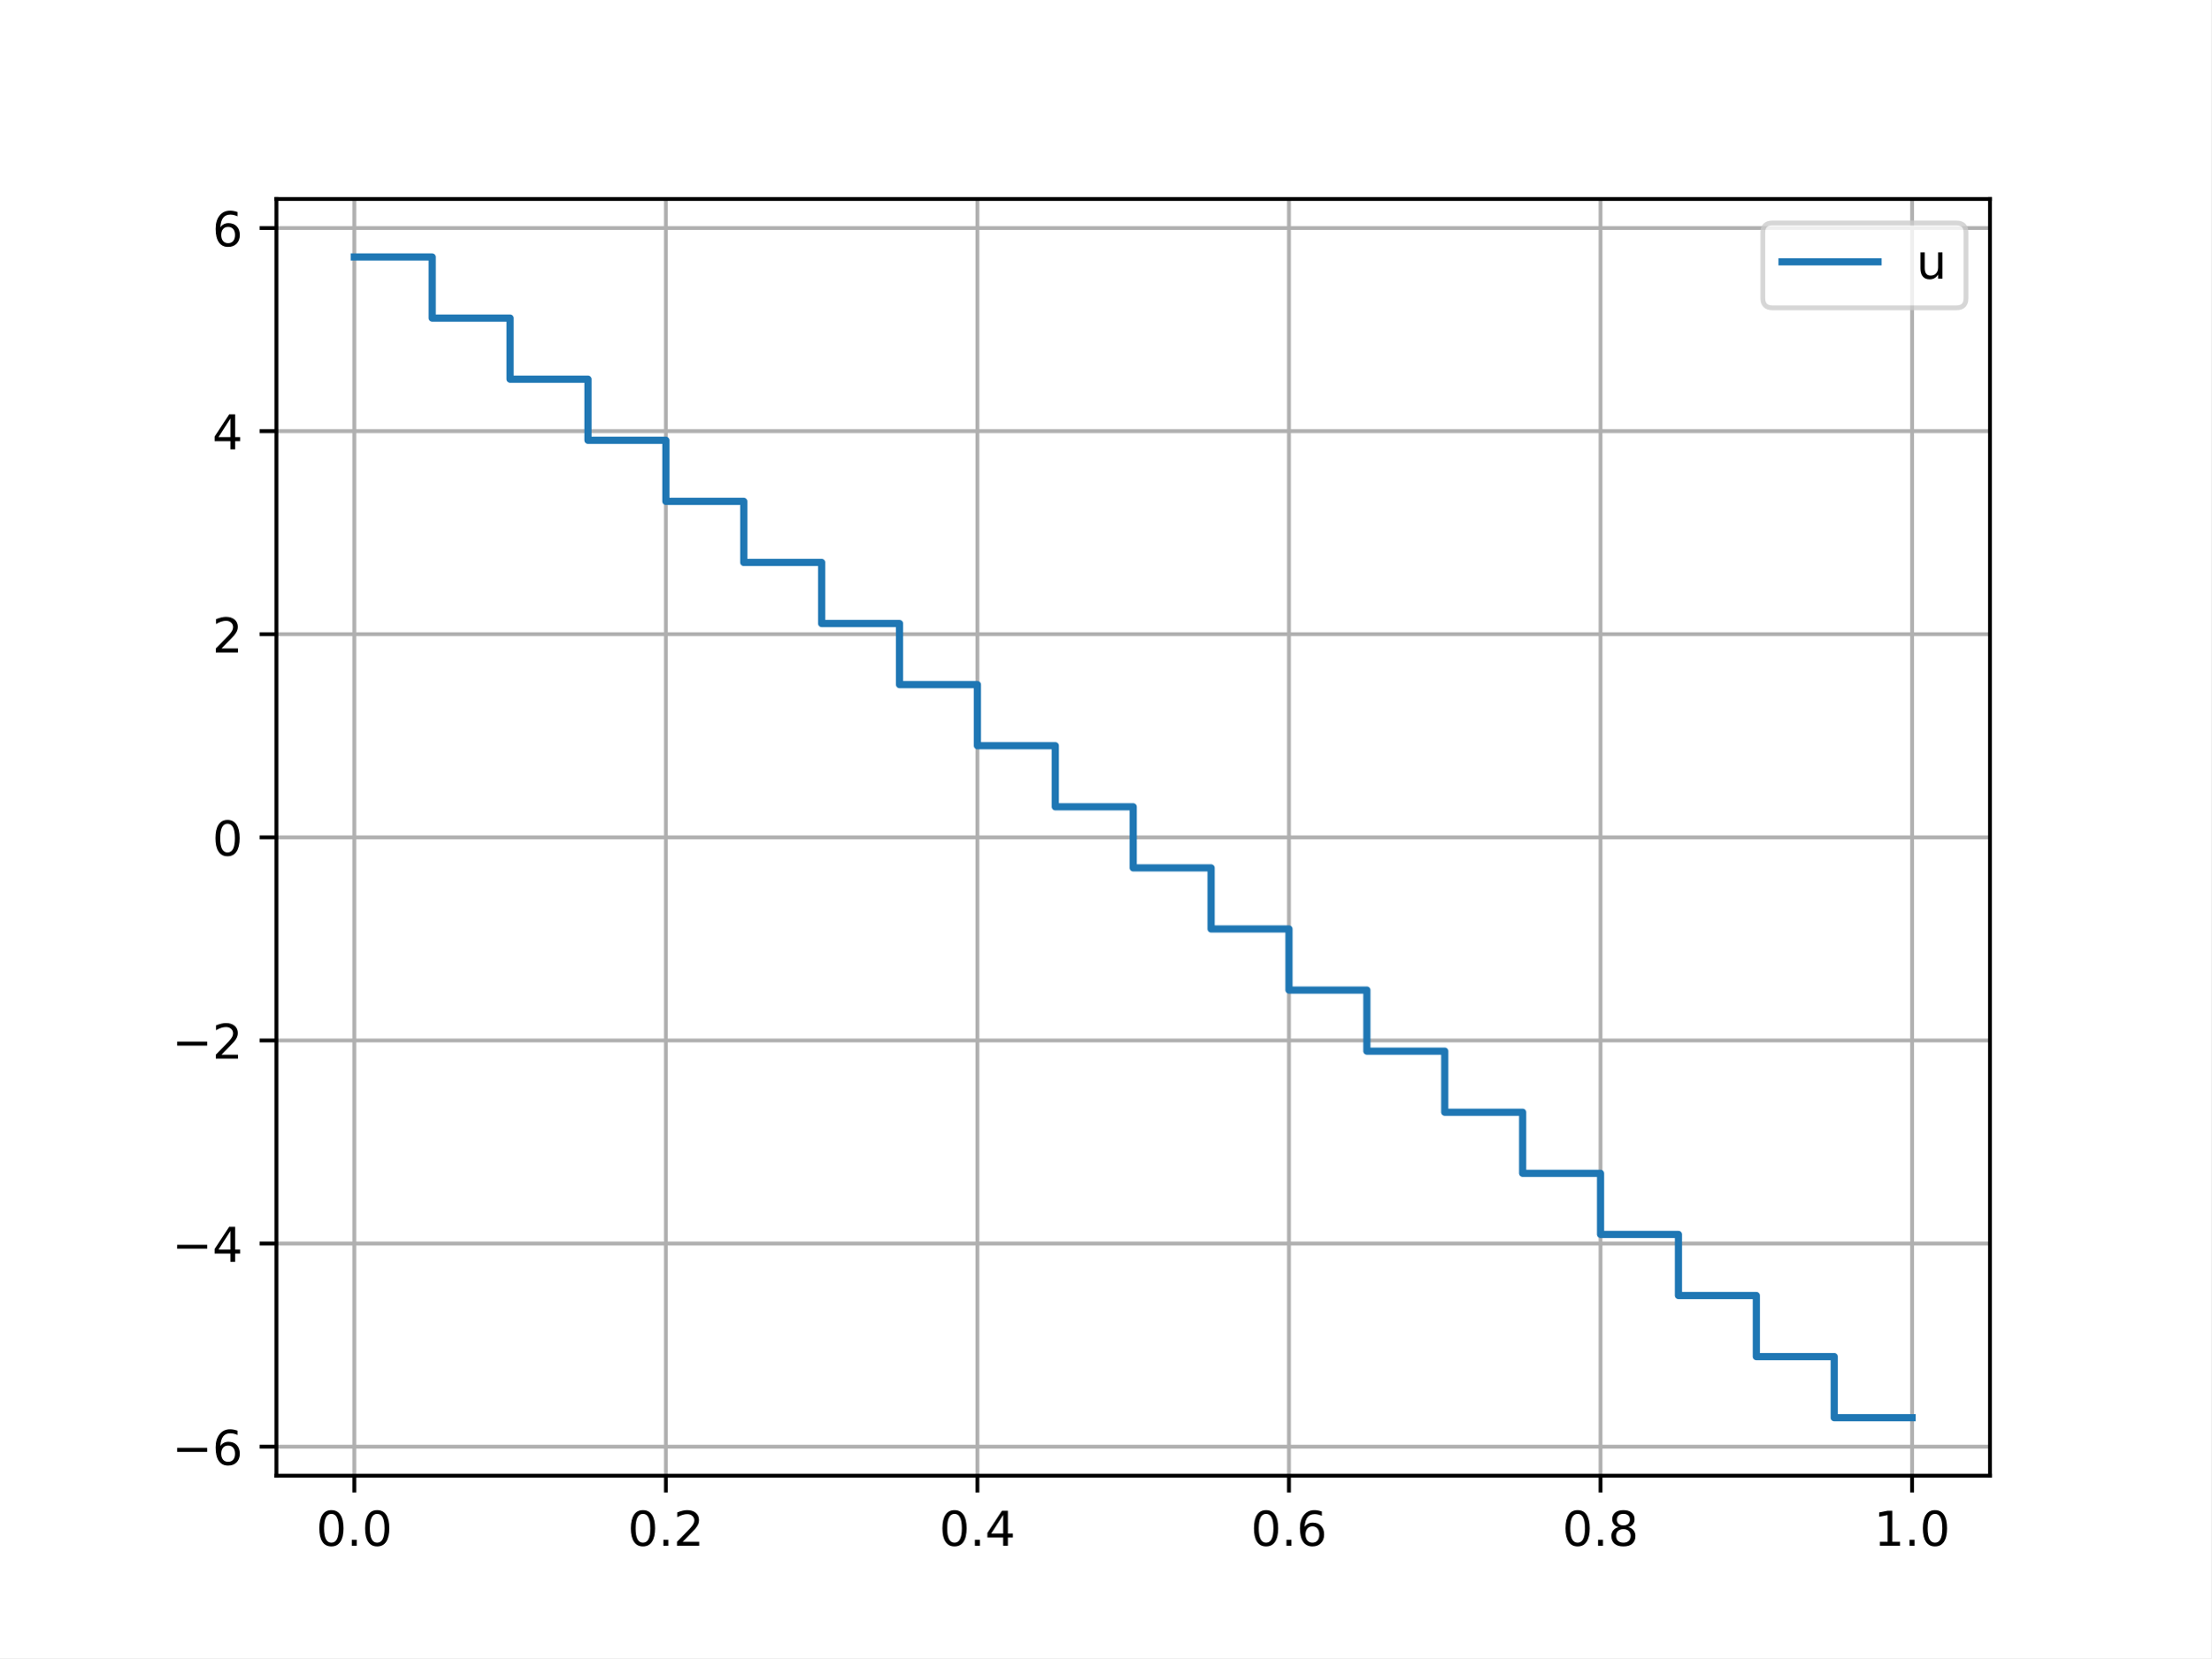
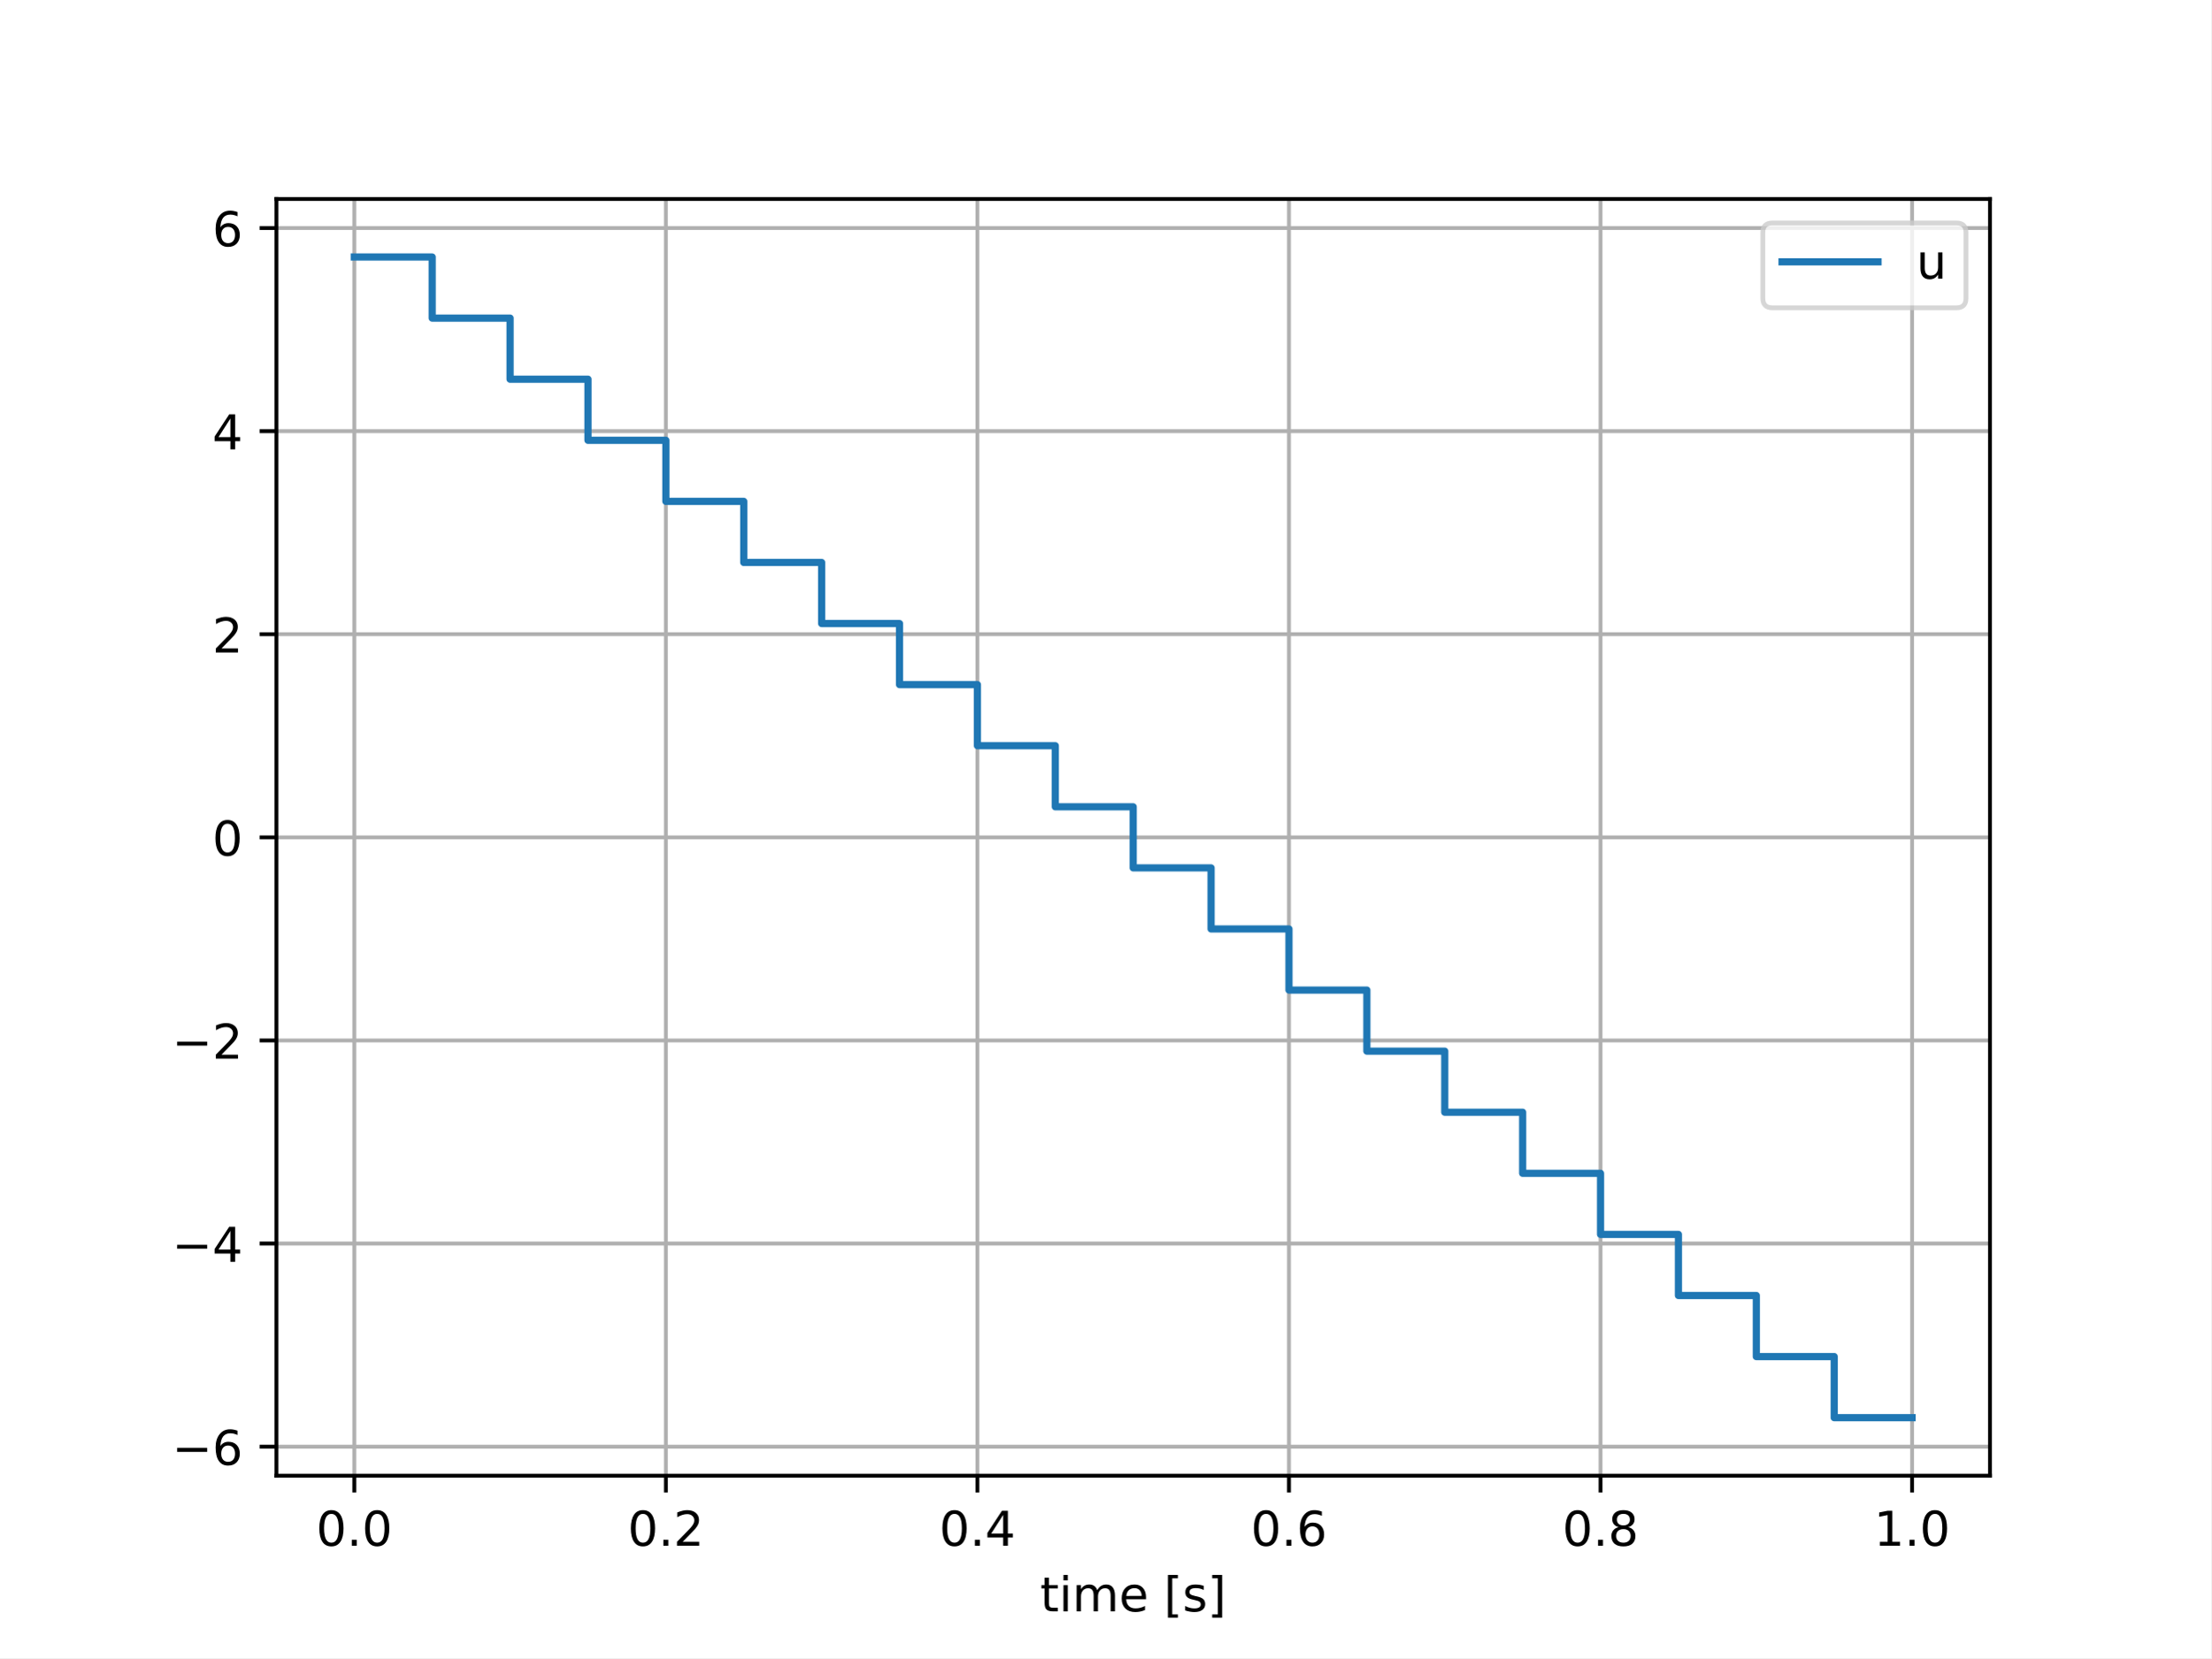
<svg xmlns="http://www.w3.org/2000/svg" xmlns:xlink="http://www.w3.org/1999/xlink" width="460.8pt" height="345.6pt" viewBox="0 0 460.8 345.6" version="1.1">
  <defs>
    <style type="text/css">*{stroke-linejoin: round; stroke-linecap: butt}</style>
  </defs>
  <g id="figure_1">
    <g id="patch_1">
      <path d="M 0 345.6  L 460.8 345.6  L 460.8 0  L 0 0  z " style="fill: #ffffff" />
    </g>
    <g id="axes_1">
      <g id="patch_2">
        <path d="M 57.6 307.584  L 414.72 307.584  L 414.72 41.472  L 57.6 41.472  z " style="fill: #ffffff" />
      </g>
      <g id="matplotlib.axis_1">
        <g id="xtick_1">
          <g id="line2d_1">
-             <path d="M 73.833 307.584  L 73.833 41.472  " clip-path="url(#pc6e664e072)" style="fill: none; stroke: #b0b0b0; stroke-width: 0.8; stroke-linecap: square" />
+             <path d="M 73.833 307.584  L 73.833 41.472  " clip-path="url(#p0ead47ce4e)" style="fill: none; stroke: #b0b0b0; stroke-width: 0.8; stroke-linecap: square" />
          </g>
          <g id="line2d_2">
            <defs>
-               <path id="m6a59b06eb5" d="M 0 0  L 0 3.5  " style="stroke: #000000; stroke-width: 0.8" />
+               <path id="m68f8c2e8e3" d="M 0 0  L 0 3.5  " style="stroke: #000000; stroke-width: 0.8" />
            </defs>
            <g>
-               <use xlink:href="#m6a59b06eb5" x="73.833" y="307.584" style="stroke: #000000; stroke-width: 0.8" />
+               <use xlink:href="#m68f8c2e8e3" x="73.833" y="307.584" style="stroke: #000000; stroke-width: 0.8" />
            </g>
          </g>
          <g id="text_1">
            <g transform="translate(65.88116 322.1824) scale(0.1 -0.1)">
              <defs>
                <path id="DejaVuSans-30" d="M 2034 4250  Q 1547 4250 1301 3770  Q 1056 3291 1056 2328  Q 1056 1369 1301 889  Q 1547 409 2034 409  Q 2525 409 2770 889  Q 3016 1369 3016 2328  Q 3016 3291 2770 3770  Q 2525 4250 2034 4250  z M 2034 4750  Q 2819 4750 3233 4129  Q 3647 3509 3647 2328  Q 3647 1150 3233 529  Q 2819 -91 2034 -91  Q 1250 -91 836 529  Q 422 1150 422 2328  Q 422 3509 836 4129  Q 1250 4750 2034 4750  z " transform="scale(0.015625)" />
                <path id="DejaVuSans-2e" d="M 684 794  L 1344 794  L 1344 0  L 684 0  L 684 794  z " transform="scale(0.015625)" />
              </defs>
              <use xlink:href="#DejaVuSans-30" />
              <use xlink:href="#DejaVuSans-2e" x="63.623" />
              <use xlink:href="#DejaVuSans-30" x="95.41" />
            </g>
          </g>
        </g>
        <g id="xtick_2">
          <g id="line2d_3">
-             <path d="M 138.764 307.584  L 138.764 41.472  " clip-path="url(#pc6e664e072)" style="fill: none; stroke: #b0b0b0; stroke-width: 0.8; stroke-linecap: square" />
+             <path d="M 138.764 307.584  L 138.764 41.472  " clip-path="url(#p0ead47ce4e)" style="fill: none; stroke: #b0b0b0; stroke-width: 0.8; stroke-linecap: square" />
          </g>
          <g id="line2d_4">
            <g>
-               <use xlink:href="#m6a59b06eb5" x="138.764" y="307.584" style="stroke: #000000; stroke-width: 0.8" />
+               <use xlink:href="#m68f8c2e8e3" x="138.764" y="307.584" style="stroke: #000000; stroke-width: 0.8" />
            </g>
          </g>
          <g id="text_2">
            <g transform="translate(130.8121 322.1824) scale(0.1 -0.1)">
              <defs>
                <path id="DejaVuSans-32" d="M 1228 531  L 3431 531  L 3431 0  L 469 0  L 469 531  Q 828 903 1448 1529  Q 2069 2156 2228 2338  Q 2531 2678 2651 2914  Q 2772 3150 2772 3378  Q 2772 3750 2511 3984  Q 2250 4219 1831 4219  Q 1534 4219 1204 4116  Q 875 4013 500 3803  L 500 4441  Q 881 4594 1212 4672  Q 1544 4750 1819 4750  Q 2544 4750 2975 4387  Q 3406 4025 3406 3419  Q 3406 3131 3298 2873  Q 3191 2616 2906 2266  Q 2828 2175 2409 1742  Q 1991 1309 1228 531  z " transform="scale(0.015625)" />
              </defs>
              <use xlink:href="#DejaVuSans-30" />
              <use xlink:href="#DejaVuSans-2e" x="63.623" />
              <use xlink:href="#DejaVuSans-32" x="95.41" />
            </g>
          </g>
        </g>
        <g id="xtick_3">
          <g id="line2d_5">
-             <path d="M 203.695 307.584  L 203.695 41.472  " clip-path="url(#pc6e664e072)" style="fill: none; stroke: #b0b0b0; stroke-width: 0.8; stroke-linecap: square" />
+             <path d="M 203.695 307.584  L 203.695 41.472  " clip-path="url(#p0ead47ce4e)" style="fill: none; stroke: #b0b0b0; stroke-width: 0.8; stroke-linecap: square" />
          </g>
          <g id="line2d_6">
            <g>
-               <use xlink:href="#m6a59b06eb5" x="203.695" y="307.584" style="stroke: #000000; stroke-width: 0.8" />
+               <use xlink:href="#m68f8c2e8e3" x="203.695" y="307.584" style="stroke: #000000; stroke-width: 0.8" />
            </g>
          </g>
          <g id="text_3">
            <g transform="translate(195.743 322.1824) scale(0.1 -0.1)">
              <defs>
                <path id="DejaVuSans-34" d="M 2419 4116  L 825 1625  L 2419 1625  L 2419 4116  z M 2253 4666  L 3047 4666  L 3047 1625  L 3713 1625  L 3713 1100  L 3047 1100  L 3047 0  L 2419 0  L 2419 1100  L 313 1100  L 313 1709  L 2253 4666  z " transform="scale(0.015625)" />
              </defs>
              <use xlink:href="#DejaVuSans-30" />
              <use xlink:href="#DejaVuSans-2e" x="63.623" />
              <use xlink:href="#DejaVuSans-34" x="95.41" />
            </g>
          </g>
        </g>
        <g id="xtick_4">
          <g id="line2d_7">
-             <path d="M 268.625 307.584  L 268.625 41.472  " clip-path="url(#pc6e664e072)" style="fill: none; stroke: #b0b0b0; stroke-width: 0.8; stroke-linecap: square" />
+             <path d="M 268.625 307.584  L 268.625 41.472  " clip-path="url(#p0ead47ce4e)" style="fill: none; stroke: #b0b0b0; stroke-width: 0.8; stroke-linecap: square" />
          </g>
          <g id="line2d_8">
            <g>
-               <use xlink:href="#m6a59b06eb5" x="268.625" y="307.584" style="stroke: #000000; stroke-width: 0.8" />
+               <use xlink:href="#m68f8c2e8e3" x="268.625" y="307.584" style="stroke: #000000; stroke-width: 0.8" />
            </g>
          </g>
          <g id="text_4">
            <g transform="translate(260.6739 322.1824) scale(0.1 -0.1)">
              <defs>
                <path id="DejaVuSans-36" d="M 2113 2584  Q 1688 2584 1439 2293  Q 1191 2003 1191 1497  Q 1191 994 1439 701  Q 1688 409 2113 409  Q 2538 409 2786 701  Q 3034 994 3034 1497  Q 3034 2003 2786 2293  Q 2538 2584 2113 2584  z M 3366 4563  L 3366 3988  Q 3128 4100 2886 4159  Q 2644 4219 2406 4219  Q 1781 4219 1451 3797  Q 1122 3375 1075 2522  Q 1259 2794 1537 2939  Q 1816 3084 2150 3084  Q 2853 3084 3261 2657  Q 3669 2231 3669 1497  Q 3669 778 3244 343  Q 2819 -91 2113 -91  Q 1303 -91 875 529  Q 447 1150 447 2328  Q 447 3434 972 4092  Q 1497 4750 2381 4750  Q 2619 4750 2861 4703  Q 3103 4656 3366 4563  z " transform="scale(0.015625)" />
              </defs>
              <use xlink:href="#DejaVuSans-30" />
              <use xlink:href="#DejaVuSans-2e" x="63.623" />
              <use xlink:href="#DejaVuSans-36" x="95.41" />
            </g>
          </g>
        </g>
        <g id="xtick_5">
          <g id="line2d_9">
-             <path d="M 333.556 307.584  L 333.556 41.472  " clip-path="url(#pc6e664e072)" style="fill: none; stroke: #b0b0b0; stroke-width: 0.8; stroke-linecap: square" />
+             <path d="M 333.556 307.584  L 333.556 41.472  " clip-path="url(#p0ead47ce4e)" style="fill: none; stroke: #b0b0b0; stroke-width: 0.8; stroke-linecap: square" />
          </g>
          <g id="line2d_10">
            <g>
-               <use xlink:href="#m6a59b06eb5" x="333.556" y="307.584" style="stroke: #000000; stroke-width: 0.8" />
+               <use xlink:href="#m68f8c2e8e3" x="333.556" y="307.584" style="stroke: #000000; stroke-width: 0.8" />
            </g>
          </g>
          <g id="text_5">
            <g transform="translate(325.6048 322.1824) scale(0.1 -0.1)">
              <defs>
                <path id="DejaVuSans-38" d="M 2034 2216  Q 1584 2216 1326 1975  Q 1069 1734 1069 1313  Q 1069 891 1326 650  Q 1584 409 2034 409  Q 2484 409 2743 651  Q 3003 894 3003 1313  Q 3003 1734 2745 1975  Q 2488 2216 2034 2216  z M 1403 2484  Q 997 2584 770 2862  Q 544 3141 544 3541  Q 544 4100 942 4425  Q 1341 4750 2034 4750  Q 2731 4750 3128 4425  Q 3525 4100 3525 3541  Q 3525 3141 3298 2862  Q 3072 2584 2669 2484  Q 3125 2378 3379 2068  Q 3634 1759 3634 1313  Q 3634 634 3220 271  Q 2806 -91 2034 -91  Q 1263 -91 848 271  Q 434 634 434 1313  Q 434 1759 690 2068  Q 947 2378 1403 2484  z M 1172 3481  Q 1172 3119 1398 2916  Q 1625 2713 2034 2713  Q 2441 2713 2670 2916  Q 2900 3119 2900 3481  Q 2900 3844 2670 4047  Q 2441 4250 2034 4250  Q 1625 4250 1398 4047  Q 1172 3844 1172 3481  z " transform="scale(0.015625)" />
              </defs>
              <use xlink:href="#DejaVuSans-30" />
              <use xlink:href="#DejaVuSans-2e" x="63.623" />
              <use xlink:href="#DejaVuSans-38" x="95.41" />
            </g>
          </g>
        </g>
        <g id="xtick_6">
          <g id="line2d_11">
-             <path d="M 398.487 307.584  L 398.487 41.472  " clip-path="url(#pc6e664e072)" style="fill: none; stroke: #b0b0b0; stroke-width: 0.8; stroke-linecap: square" />
+             <path d="M 398.487 307.584  L 398.487 41.472  " clip-path="url(#p0ead47ce4e)" style="fill: none; stroke: #b0b0b0; stroke-width: 0.8; stroke-linecap: square" />
          </g>
          <g id="line2d_12">
            <g>
-               <use xlink:href="#m6a59b06eb5" x="398.487" y="307.584" style="stroke: #000000; stroke-width: 0.8" />
+               <use xlink:href="#m68f8c2e8e3" x="398.487" y="307.584" style="stroke: #000000; stroke-width: 0.8" />
            </g>
          </g>
          <g id="text_6">
            <g transform="translate(390.5357 322.1824) scale(0.1 -0.1)">
              <defs>
                <path id="DejaVuSans-31" d="M 794 531  L 1825 531  L 1825 4091  L 703 3866  L 703 4441  L 1819 4666  L 2450 4666  L 2450 531  L 3481 531  L 3481 0  L 794 0  L 794 531  z " transform="scale(0.015625)" />
              </defs>
              <use xlink:href="#DejaVuSans-31" />
              <use xlink:href="#DejaVuSans-2e" x="63.623" />
              <use xlink:href="#DejaVuSans-30" x="95.41" />
            </g>
+           </g>
+         </g>
+         <g id="text_7">
+           <g transform="translate(216.7686 335.8606) scale(0.1 -0.1)">
+             <defs>
+               <path id="DejaVuSans-74" d="M 1172 4494  L 1172 3500  L 2356 3500  L 2356 3053  L 1172 3053  L 1172 1153  Q 1172 725 1289 603  Q 1406 481 1766 481  L 2356 481  L 2356 0  L 1766 0  Q 1100 0 847 248  Q 594 497 594 1153  L 594 3053  L 172 3053  L 172 3500  L 594 3500  L 594 4494  L 1172 4494  z " transform="scale(0.015625)" />
+               <path id="DejaVuSans-69" d="M 603 3500  L 1178 3500  L 1178 0  L 603 0  L 603 3500  z M 603 4863  L 1178 4863  L 1178 4134  L 603 4134  L 603 4863  z " transform="scale(0.015625)" />
+               <path id="DejaVuSans-6d" d="M 3328 2828  Q 3544 3216 3844 3400  Q 4144 3584 4550 3584  Q 5097 3584 5394 3201  Q 5691 2819 5691 2113  L 5691 0  L 5113 0  L 5113 2094  Q 5113 2597 4934 2840  Q 4756 3084 4391 3084  Q 3944 3084 3684 2787  Q 3425 2491 3425 1978  L 3425 0  L 2847 0  L 2847 2094  Q 2847 2600 2669 2842  Q 2491 3084 2119 3084  Q 1678 3084 1418 2786  Q 1159 2488 1159 1978  L 1159 0  L 581 0  L 581 3500  L 1159 3500  L 1159 2956  Q 1356 3278 1631 3431  Q 1906 3584 2284 3584  Q 2666 3584 2933 3390  Q 3200 3197 3328 2828  z " transform="scale(0.015625)" />
+               <path id="DejaVuSans-65" d="M 3597 1894  L 3597 1613  L 953 1613  Q 991 1019 1311 708  Q 1631 397 2203 397  Q 2534 397 2845 478  Q 3156 559 3463 722  L 3463 178  Q 3153 47 2828 -22  Q 2503 -91 2169 -91  Q 1331 -91 842 396  Q 353 884 353 1716  Q 353 2575 817 3079  Q 1281 3584 2069 3584  Q 2775 3584 3186 3129  Q 3597 2675 3597 1894  z M 3022 2063  Q 3016 2534 2758 2815  Q 2500 3097 2075 3097  Q 1594 3097 1305 2825  Q 1016 2553 972 2059  L 3022 2063  z " transform="scale(0.015625)" />
+               <path id="DejaVuSans-20" transform="scale(0.015625)" />
+               <path id="DejaVuSans-5b" d="M 550 4863  L 1875 4863  L 1875 4416  L 1125 4416  L 1125 -397  L 1875 -397  L 1875 -844  L 550 -844  L 550 4863  z " transform="scale(0.015625)" />
+               <path id="DejaVuSans-73" d="M 2834 3397  L 2834 2853  Q 2591 2978 2328 3040  Q 2066 3103 1784 3103  Q 1356 3103 1142 2972  Q 928 2841 928 2578  Q 928 2378 1081 2264  Q 1234 2150 1697 2047  L 1894 2003  Q 2506 1872 2764 1633  Q 3022 1394 3022 966  Q 3022 478 2636 193  Q 2250 -91 1575 -91  Q 1294 -91 989 -36  Q 684 19 347 128  L 347 722  Q 666 556 975 473  Q 1284 391 1588 391  Q 1994 391 2212 530  Q 2431 669 2431 922  Q 2431 1156 2273 1281  Q 2116 1406 1581 1522  L 1381 1569  Q 847 1681 609 1914  Q 372 2147 372 2553  Q 372 3047 722 3315  Q 1072 3584 1716 3584  Q 2034 3584 2315 3537  Q 2597 3491 2834 3397  z " transform="scale(0.015625)" />
+               <path id="DejaVuSans-5d" d="M 1947 4863  L 1947 -844  L 622 -844  L 622 -397  L 1369 -397  L 1369 4416  L 622 4416  L 622 4863  L 1947 4863  z " transform="scale(0.015625)" />
+             </defs>
+             <use xlink:href="#DejaVuSans-74" />
+             <use xlink:href="#DejaVuSans-69" x="39.209" />
+             <use xlink:href="#DejaVuSans-6d" x="66.992" />
+             <use xlink:href="#DejaVuSans-65" x="164.404" />
+             <use xlink:href="#DejaVuSans-20" x="225.928" />
+             <use xlink:href="#DejaVuSans-5b" x="257.715" />
+             <use xlink:href="#DejaVuSans-73" x="296.729" />
+             <use xlink:href="#DejaVuSans-5d" x="348.828" />
          </g>
        </g>
      </g>
      <g id="matplotlib.axis_2">
        <g id="ytick_1">
          <g id="line2d_13">
-             <path d="M 57.6 301.536  L 414.72 301.536  " clip-path="url(#pc6e664e072)" style="fill: none; stroke: #b0b0b0; stroke-width: 0.8; stroke-linecap: square" />
+             <path d="M 57.6 301.536  L 414.72 301.536  " clip-path="url(#p0ead47ce4e)" style="fill: none; stroke: #b0b0b0; stroke-width: 0.8; stroke-linecap: square" />
          </g>
          <g id="line2d_14">
            <defs>
-               <path id="mc83277b28e" d="M 0 0  L -3.5 0  " style="stroke: #000000; stroke-width: 0.8" />
+               <path id="mf563a15011" d="M 0 0  L -3.5 0  " style="stroke: #000000; stroke-width: 0.8" />
            </defs>
            <g>
-               <use xlink:href="#mc83277b28e" x="57.6" y="301.536" style="stroke: #000000; stroke-width: 0.8" />
-             </g>
-           </g>
-           <g id="text_7">
+               <use xlink:href="#mf563a15011" x="57.6" y="301.536" style="stroke: #000000; stroke-width: 0.8" />
+             </g>
+           </g>
+           <g id="text_8">
            <g transform="translate(35.85781 305.3352) scale(0.1 -0.1)">
              <defs>
                <path id="DejaVuSans-2212" d="M 678 2272  L 4684 2272  L 4684 1741  L 678 1741  L 678 2272  z " transform="scale(0.015625)" />
              </defs>
              <use xlink:href="#DejaVuSans-2212" />
              <use xlink:href="#DejaVuSans-36" x="83.789" />
            </g>
          </g>
        </g>
        <g id="ytick_2">
          <g id="line2d_15">
-             <path d="M 57.6 259.2  L 414.72 259.2  " clip-path="url(#pc6e664e072)" style="fill: none; stroke: #b0b0b0; stroke-width: 0.8; stroke-linecap: square" />
+             <path d="M 57.6 259.2  L 414.72 259.2  " clip-path="url(#p0ead47ce4e)" style="fill: none; stroke: #b0b0b0; stroke-width: 0.8; stroke-linecap: square" />
          </g>
          <g id="line2d_16">
            <g>
-               <use xlink:href="#mc83277b28e" x="57.6" y="259.2" style="stroke: #000000; stroke-width: 0.8" />
-             </g>
-           </g>
-           <g id="text_8">
+               <use xlink:href="#mf563a15011" x="57.6" y="259.2" style="stroke: #000000; stroke-width: 0.8" />
+             </g>
+           </g>
+           <g id="text_9">
            <g transform="translate(35.85781 262.9992) scale(0.1 -0.1)">
              <use xlink:href="#DejaVuSans-2212" />
              <use xlink:href="#DejaVuSans-34" x="83.789" />
            </g>
          </g>
        </g>
        <g id="ytick_3">
          <g id="line2d_17">
-             <path d="M 57.6 216.864  L 414.72 216.864  " clip-path="url(#pc6e664e072)" style="fill: none; stroke: #b0b0b0; stroke-width: 0.8; stroke-linecap: square" />
+             <path d="M 57.6 216.864  L 414.72 216.864  " clip-path="url(#p0ead47ce4e)" style="fill: none; stroke: #b0b0b0; stroke-width: 0.8; stroke-linecap: square" />
          </g>
          <g id="line2d_18">
            <g>
-               <use xlink:href="#mc83277b28e" x="57.6" y="216.864" style="stroke: #000000; stroke-width: 0.8" />
-             </g>
-           </g>
-           <g id="text_9">
+               <use xlink:href="#mf563a15011" x="57.6" y="216.864" style="stroke: #000000; stroke-width: 0.8" />
+             </g>
+           </g>
+           <g id="text_10">
            <g transform="translate(35.85781 220.6632) scale(0.1 -0.1)">
              <use xlink:href="#DejaVuSans-2212" />
              <use xlink:href="#DejaVuSans-32" x="83.789" />
            </g>
          </g>
        </g>
        <g id="ytick_4">
          <g id="line2d_19">
-             <path d="M 57.6 174.528  L 414.72 174.528  " clip-path="url(#pc6e664e072)" style="fill: none; stroke: #b0b0b0; stroke-width: 0.8; stroke-linecap: square" />
+             <path d="M 57.6 174.528  L 414.72 174.528  " clip-path="url(#p0ead47ce4e)" style="fill: none; stroke: #b0b0b0; stroke-width: 0.8; stroke-linecap: square" />
          </g>
          <g id="line2d_20">
            <g>
-               <use xlink:href="#mc83277b28e" x="57.6" y="174.528" style="stroke: #000000; stroke-width: 0.8" />
-             </g>
-           </g>
-           <g id="text_10">
+               <use xlink:href="#mf563a15011" x="57.6" y="174.528" style="stroke: #000000; stroke-width: 0.8" />
+             </g>
+           </g>
+           <g id="text_11">
            <g transform="translate(44.2375 178.3272) scale(0.1 -0.1)">
              <use xlink:href="#DejaVuSans-30" />
            </g>
          </g>
        </g>
        <g id="ytick_5">
          <g id="line2d_21">
-             <path d="M 57.6 132.192  L 414.72 132.192  " clip-path="url(#pc6e664e072)" style="fill: none; stroke: #b0b0b0; stroke-width: 0.8; stroke-linecap: square" />
+             <path d="M 57.6 132.192  L 414.72 132.192  " clip-path="url(#p0ead47ce4e)" style="fill: none; stroke: #b0b0b0; stroke-width: 0.8; stroke-linecap: square" />
          </g>
          <g id="line2d_22">
            <g>
-               <use xlink:href="#mc83277b28e" x="57.6" y="132.192" style="stroke: #000000; stroke-width: 0.8" />
-             </g>
-           </g>
-           <g id="text_11">
+               <use xlink:href="#mf563a15011" x="57.6" y="132.192" style="stroke: #000000; stroke-width: 0.8" />
+             </g>
+           </g>
+           <g id="text_12">
            <g transform="translate(44.2375 135.9912) scale(0.1 -0.1)">
              <use xlink:href="#DejaVuSans-32" />
            </g>
          </g>
        </g>
        <g id="ytick_6">
          <g id="line2d_23">
-             <path d="M 57.6 89.856  L 414.72 89.856  " clip-path="url(#pc6e664e072)" style="fill: none; stroke: #b0b0b0; stroke-width: 0.8; stroke-linecap: square" />
+             <path d="M 57.6 89.856  L 414.72 89.856  " clip-path="url(#p0ead47ce4e)" style="fill: none; stroke: #b0b0b0; stroke-width: 0.8; stroke-linecap: square" />
          </g>
          <g id="line2d_24">
            <g>
-               <use xlink:href="#mc83277b28e" x="57.6" y="89.856" style="stroke: #000000; stroke-width: 0.8" />
-             </g>
-           </g>
-           <g id="text_12">
+               <use xlink:href="#mf563a15011" x="57.6" y="89.856" style="stroke: #000000; stroke-width: 0.8" />
+             </g>
+           </g>
+           <g id="text_13">
            <g transform="translate(44.2375 93.65522) scale(0.1 -0.1)">
              <use xlink:href="#DejaVuSans-34" />
            </g>
          </g>
        </g>
        <g id="ytick_7">
          <g id="line2d_25">
-             <path d="M 57.6 47.52  L 414.72 47.52  " clip-path="url(#pc6e664e072)" style="fill: none; stroke: #b0b0b0; stroke-width: 0.8; stroke-linecap: square" />
+             <path d="M 57.6 47.52  L 414.72 47.52  " clip-path="url(#p0ead47ce4e)" style="fill: none; stroke: #b0b0b0; stroke-width: 0.8; stroke-linecap: square" />
          </g>
          <g id="line2d_26">
            <g>
-               <use xlink:href="#mc83277b28e" x="57.6" y="47.52" style="stroke: #000000; stroke-width: 0.8" />
-             </g>
-           </g>
-           <g id="text_13">
+               <use xlink:href="#mf563a15011" x="57.6" y="47.52" style="stroke: #000000; stroke-width: 0.8" />
+             </g>
+           </g>
+           <g id="text_14">
            <g transform="translate(44.2375 51.31922) scale(0.1 -0.1)">
              <use xlink:href="#DejaVuSans-36" />
            </g>
          </g>
        </g>
      </g>
      <g id="line2d_27">
-         <path d="M 73.833 53.568  L 90.065 53.568  L 90.065 66.301  L 106.298 66.301  L 106.298 79.033  L 122.531 79.033  L 122.531 91.766  L 138.764 91.766  L 138.764 104.499  L 154.996 104.499  L 154.996 117.231  L 171.229 117.231  L 171.229 129.964  L 187.462 129.964  L 187.462 142.696  L 203.695 142.696  L 203.695 155.429  L 219.927 155.429  L 219.927 168.162  L 236.16 168.162  L 236.16 180.894  L 252.393 180.894  L 252.393 193.627  L 268.625 193.627  L 268.625 206.36  L 284.858 206.36  L 284.858 219.092  L 301.091 219.092  L 301.091 231.825  L 317.324 231.825  L 317.324 244.557  L 333.556 244.557  L 333.556 257.29  L 349.789 257.29  L 349.789 270.023  L 366.022 270.023  L 366.022 282.755  L 382.255 282.755  L 382.255 295.488  L 398.487 295.488  " clip-path="url(#pc6e664e072)" style="fill: none; stroke: #1f77b4; stroke-width: 1.5; stroke-linecap: square" />
+         <path d="M 73.833 53.568  L 90.065 53.568  L 90.065 66.301  L 106.298 66.301  L 106.298 79.033  L 122.531 79.033  L 122.531 91.766  L 138.764 91.766  L 138.764 104.499  L 154.996 104.499  L 154.996 117.231  L 171.229 117.231  L 171.229 129.964  L 187.462 129.964  L 187.462 142.696  L 203.695 142.696  L 203.695 155.429  L 219.927 155.429  L 219.927 168.162  L 236.16 168.162  L 236.16 180.894  L 252.393 180.894  L 252.393 193.627  L 268.625 193.627  L 268.625 206.36  L 284.858 206.36  L 284.858 219.092  L 301.091 219.092  L 301.091 231.825  L 317.324 231.825  L 317.324 244.557  L 333.556 244.557  L 333.556 257.29  L 349.789 257.29  L 349.789 270.023  L 366.022 270.023  L 366.022 282.755  L 382.255 282.755  L 382.255 295.488  L 398.487 295.488  " clip-path="url(#p0ead47ce4e)" style="fill: none; stroke: #1f77b4; stroke-width: 1.5; stroke-linecap: square" />
      </g>
      <g id="patch_3">
        <path d="M 57.6 307.584  L 57.6 41.472  " style="fill: none; stroke: #000000; stroke-width: 0.8; stroke-linejoin: miter; stroke-linecap: square" />
      </g>
      <g id="patch_4">
        <path d="M 414.72 307.584  L 414.72 41.472  " style="fill: none; stroke: #000000; stroke-width: 0.8; stroke-linejoin: miter; stroke-linecap: square" />
      </g>
      <g id="patch_5">
        <path d="M 57.6 307.584  L 414.72 307.584  " style="fill: none; stroke: #000000; stroke-width: 0.8; stroke-linejoin: miter; stroke-linecap: square" />
      </g>
      <g id="patch_6">
        <path d="M 57.6 41.472  L 414.72 41.472  " style="fill: none; stroke: #000000; stroke-width: 0.8; stroke-linejoin: miter; stroke-linecap: square" />
      </g>
      <g id="legend_1">
        <g id="patch_7">
          <path d="M 369.382 64.15  L 407.72 64.15  Q 409.72 64.15 409.72 62.15  L 409.72 48.472  Q 409.72 46.472 407.72 46.472  L 369.382 46.472  Q 367.382 46.472 367.382 48.472  L 367.382 62.15  Q 367.382 64.15 369.382 64.15  z " style="fill: #ffffff; opacity: 0.8; stroke: #cccccc; stroke-linejoin: miter" />
        </g>
        <g id="line2d_28">
          <path d="M 371.382 54.57  L 371.382 54.57  L 381.382 54.57  L 381.382 54.57  L 391.382 54.57  " style="fill: none; stroke: #1f77b4; stroke-width: 1.5; stroke-linecap: square" />
        </g>
-         <g id="text_14">
+         <g id="text_15">
          <g transform="translate(399.3825 58.07044) scale(0.1 -0.1)">
            <defs>
              <path id="DejaVuSans-75" d="M 544 1381  L 544 3500  L 1119 3500  L 1119 1403  Q 1119 906 1312 657  Q 1506 409 1894 409  Q 2359 409 2629 706  Q 2900 1003 2900 1516  L 2900 3500  L 3475 3500  L 3475 0  L 2900 0  L 2900 538  Q 2691 219 2414 64  Q 2138 -91 1772 -91  Q 1169 -91 856 284  Q 544 659 544 1381  z M 1991 3584  L 1991 3584  z " transform="scale(0.015625)" />
            </defs>
            <use xlink:href="#DejaVuSans-75" />
          </g>
        </g>
      </g>
    </g>
  </g>
  <defs>
-     <clipPath id="pc6e664e072">
+     <clipPath id="p0ead47ce4e">
      <rect x="57.6" y="41.472" width="357.12" height="266.112" />
    </clipPath>
  </defs>
</svg>
